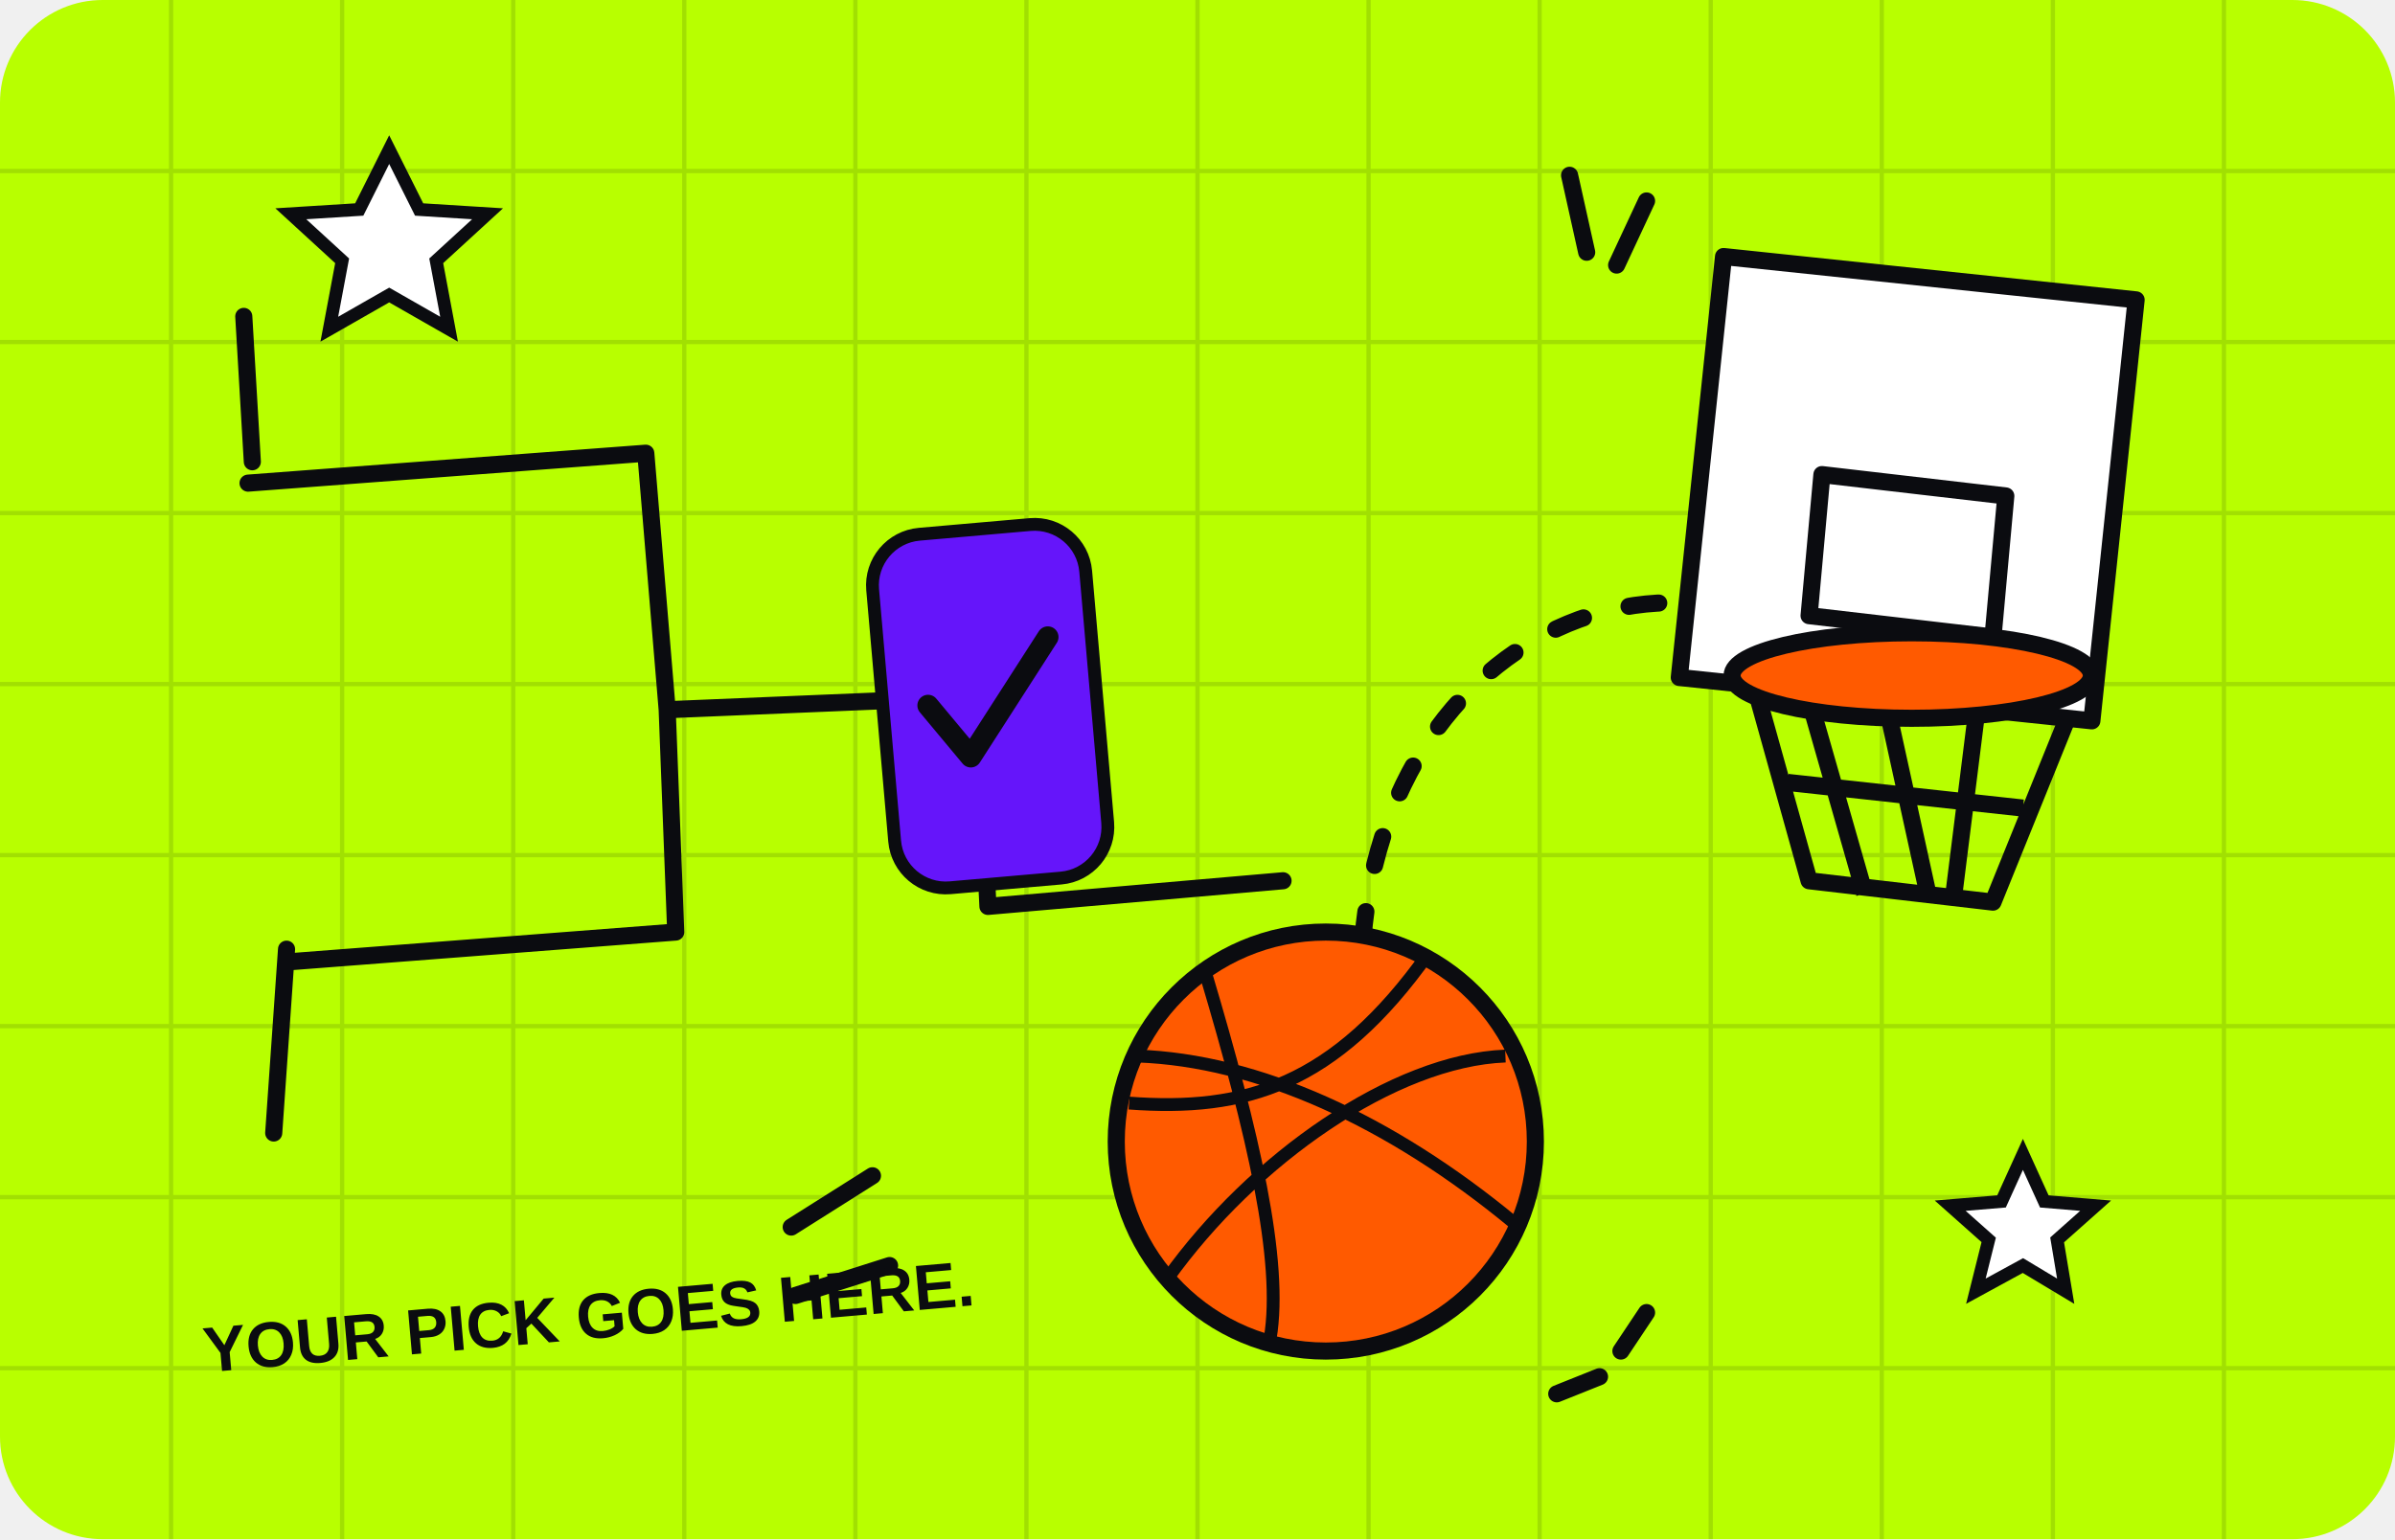
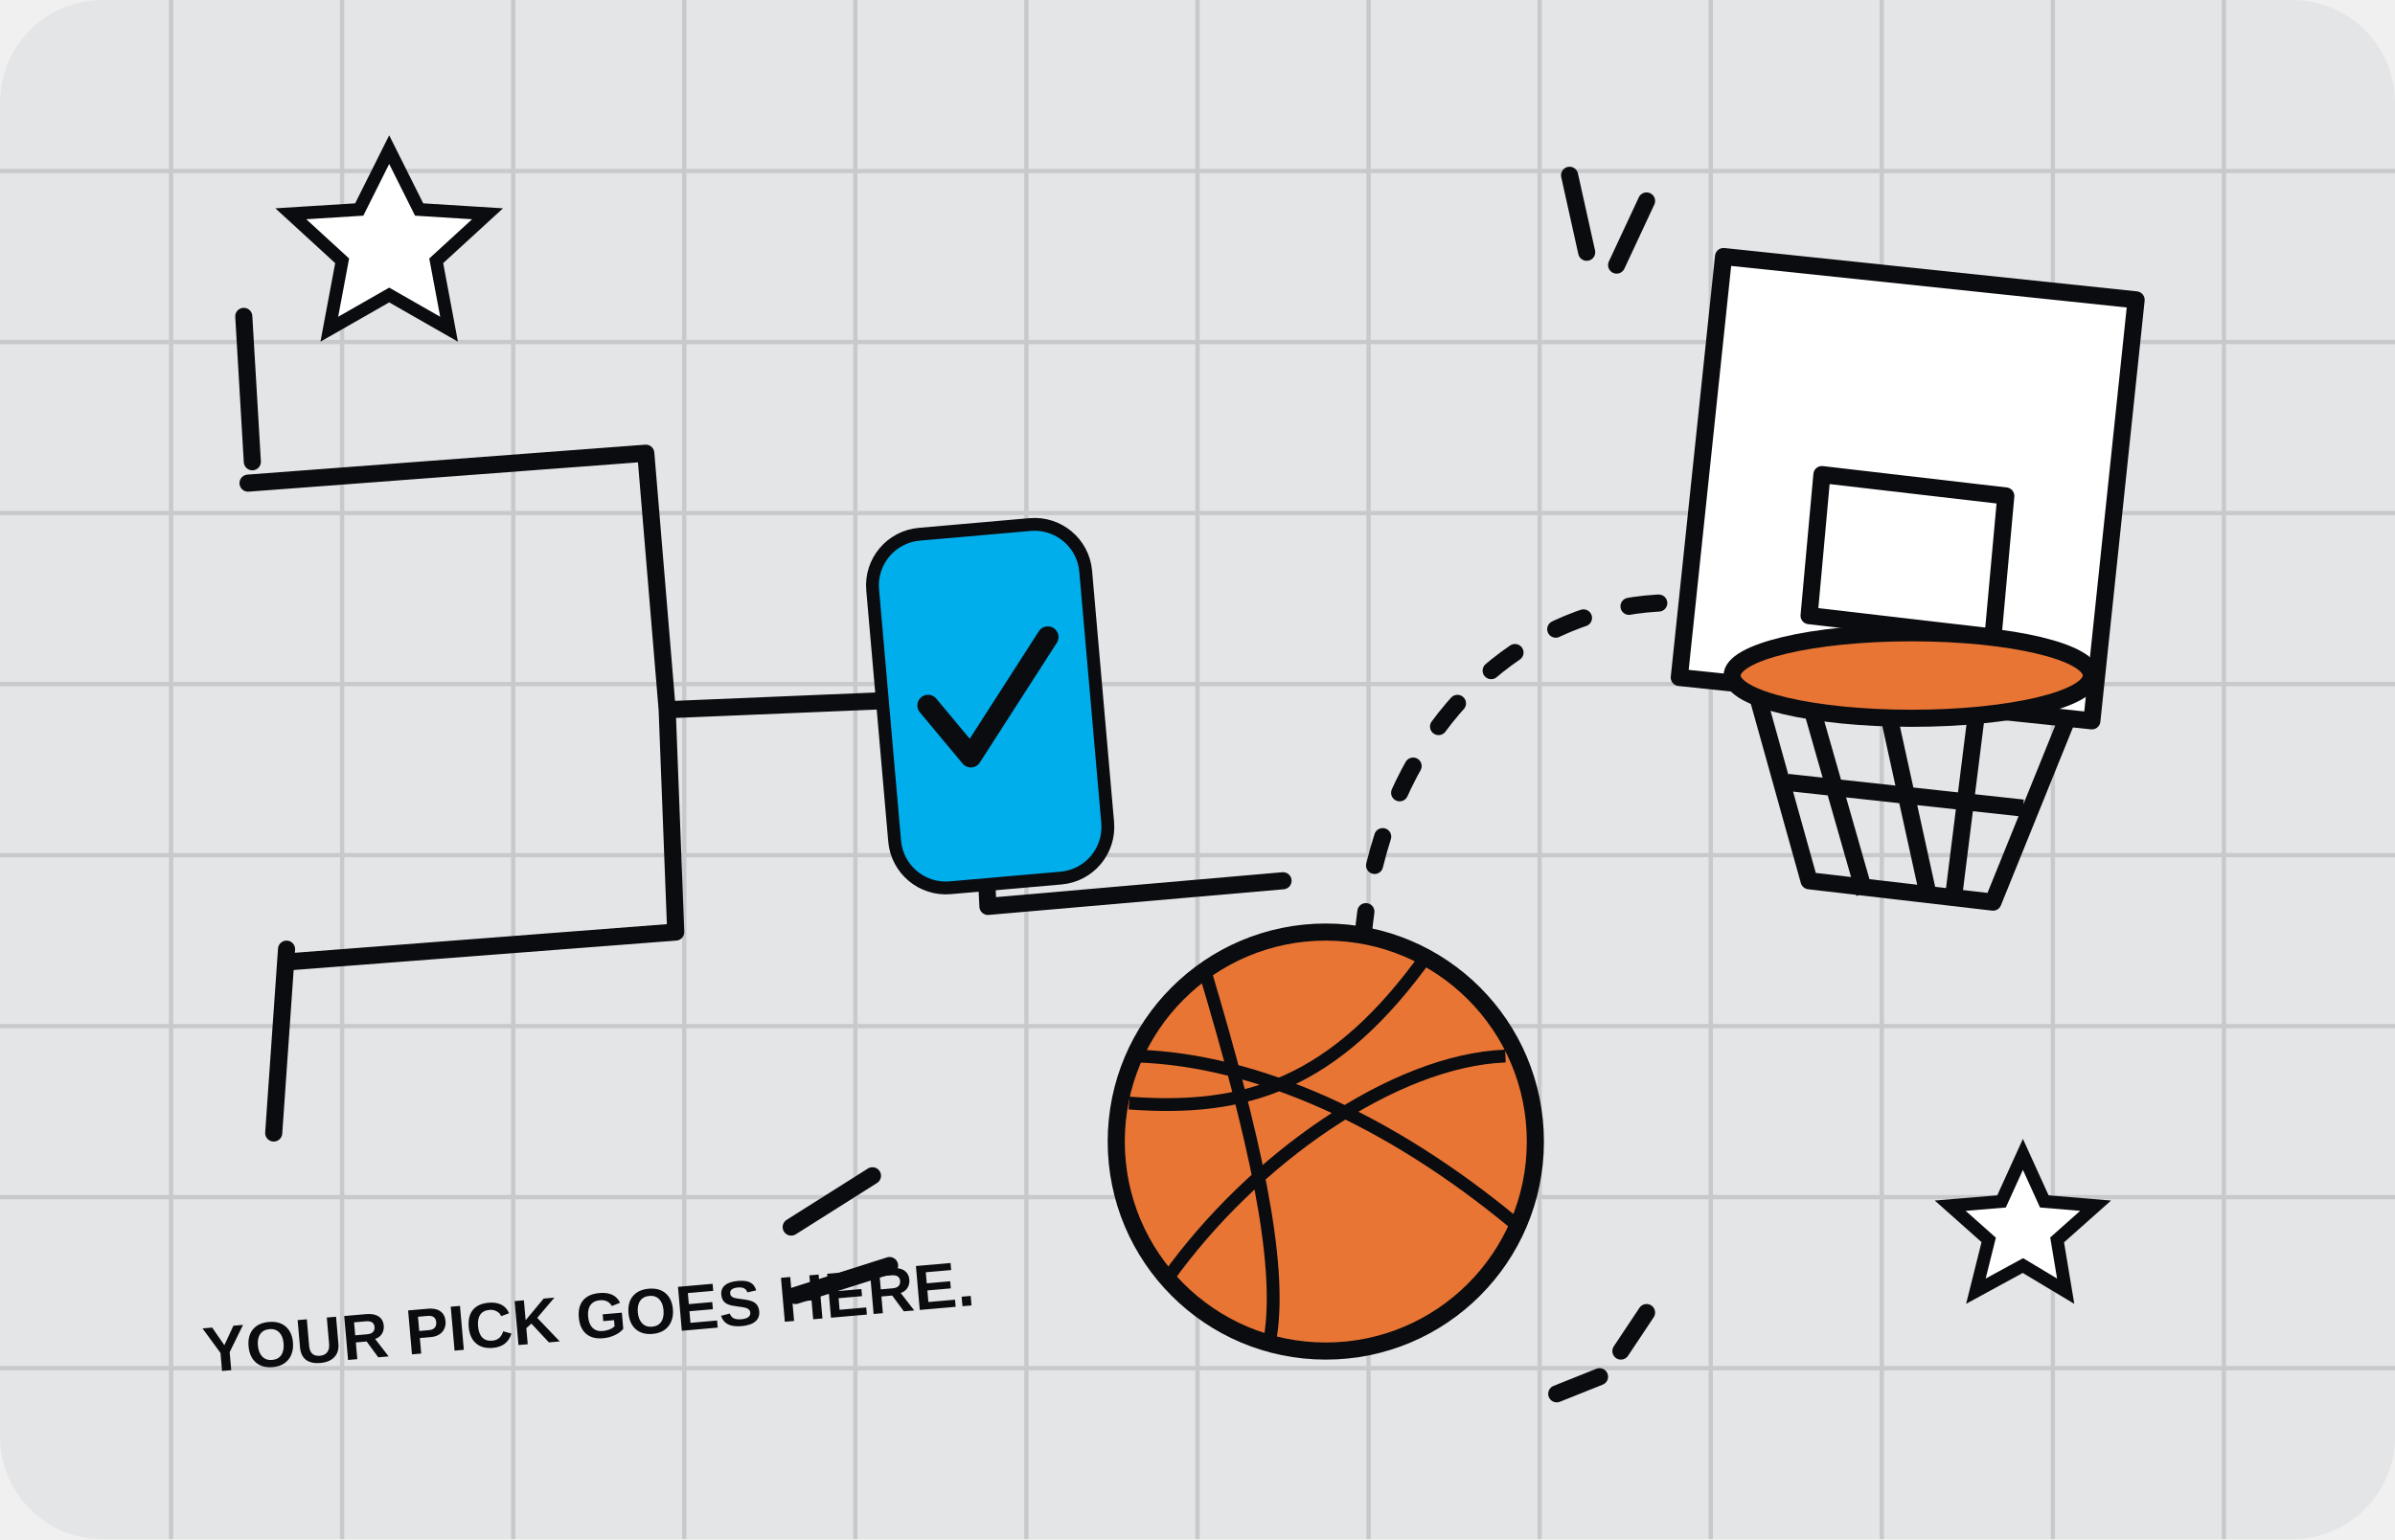
<svg xmlns="http://www.w3.org/2000/svg" viewBox="0 0 560 360" fill="none">
-   <rect width="560" height="360" rx="24" fill="#b8ff00" />
+   <rect width="560" height="360" rx="24" fill="#E3E5E7" />
  <g stroke="#0b0c10" stroke-width="1" opacity=".13">
    <path d="M0 40h560M0 80h560M0 120h560M0 160h560M0 200h560M0 240h560M0 280h560M0 320h560M40 0v360M80 0v360M120 0v360M160 0v360M200 0v360M240 0v360M280 0v360M320 0v360M360 0v360M400 0v360M440 0v360M480 0v360M520 0v360" />
  </g>
  <g stroke="#0b0c10" stroke-width="4" stroke-linecap="round" stroke-linejoin="round">
    <path d="m58 113 93-7 5 60 72-3M67 225l91-7-2-52M59 108l-2-34M67 222l-3 43M227 130l4 82 69-6" />
    <path d="M321 256c-18-92 58-142 112-100" stroke-dasharray="7 11" />
    <path d="m420 134 19 25-31 2" />
  </g>
-   <rect x="203" y="126" width="50" height="83" rx="12" fill="#6515fa" transform="rotate(-5 203 126)" stroke="#0b0c10" stroke-width="3" />
+   <rect x="203" y="126" width="50" height="83" rx="12" fill="#00AEEC" transform="rotate(-5 203 126)" stroke="#0b0c10" stroke-width="3" />
  <path d="m217 165 10 12 18-28" stroke="#0b0c10" stroke-width="5" stroke-linecap="round" stroke-linejoin="round" />
-   <circle cx="310" cy="267" r="49" fill="#ff5a00" stroke="#0b0c10" stroke-width="4" />
+   <circle cx="310" cy="267" r="49" fill="#E87534" stroke="#0b0c10" stroke-width="4" />
  <g stroke="#0b0c10" stroke-width="3">
    <path d="M266 247c28 1 59 15 88 39M282 228c11 37 18 67 15 85M273 299c20-28 53-51 79-52M334 223c-22 31-43 37-70 35" />
  </g>
  <g stroke="#0b0c10" stroke-width="4" stroke-linejoin="round">
    <path d="M403 60h97v99h-97z" fill="#ffffff" transform="rotate(6 403 60)" />
    <path d="m426 111 43 5-3 33-43-5z" />
-     <ellipse cx="447" cy="158" rx="42" ry="10" fill="#ff5a00" />
+     <ellipse cx="447" cy="158" rx="42" ry="10" fill="#E87534" />
    <path d="m411 163 12 43 43 5 17-42M424 167l12 42M442 169l9 41M462 168l-5 40M418 183l55 6" />
  </g>
  <g fill="#ffffff" stroke="#0b0c10" stroke-width="3">
    <path d="m91 35 7 14 16 1-12 11 3 16-14-8-14 8 3-16-12-11 16-1z" />
    <path d="m473 270 5 11 12 1-9 8 2 12-10-6-11 6 3-12-9-8 12-1z" />
  </g>
  <g stroke="#0b0c10" stroke-width="4" stroke-linecap="round">
    <path d="m204 275-19 12M208 296l-22 7M367 41l4 18M385 47l-7 15M364 326l10-4M379 316l6-9" />
  </g>
  <text x="48" y="321" fill="#0b0c10" font-family="Arial,sans-serif" font-size="15" font-weight="700" transform="rotate(-5 48 321)">YOUR PICK GOES HERE.</text>
</svg>
